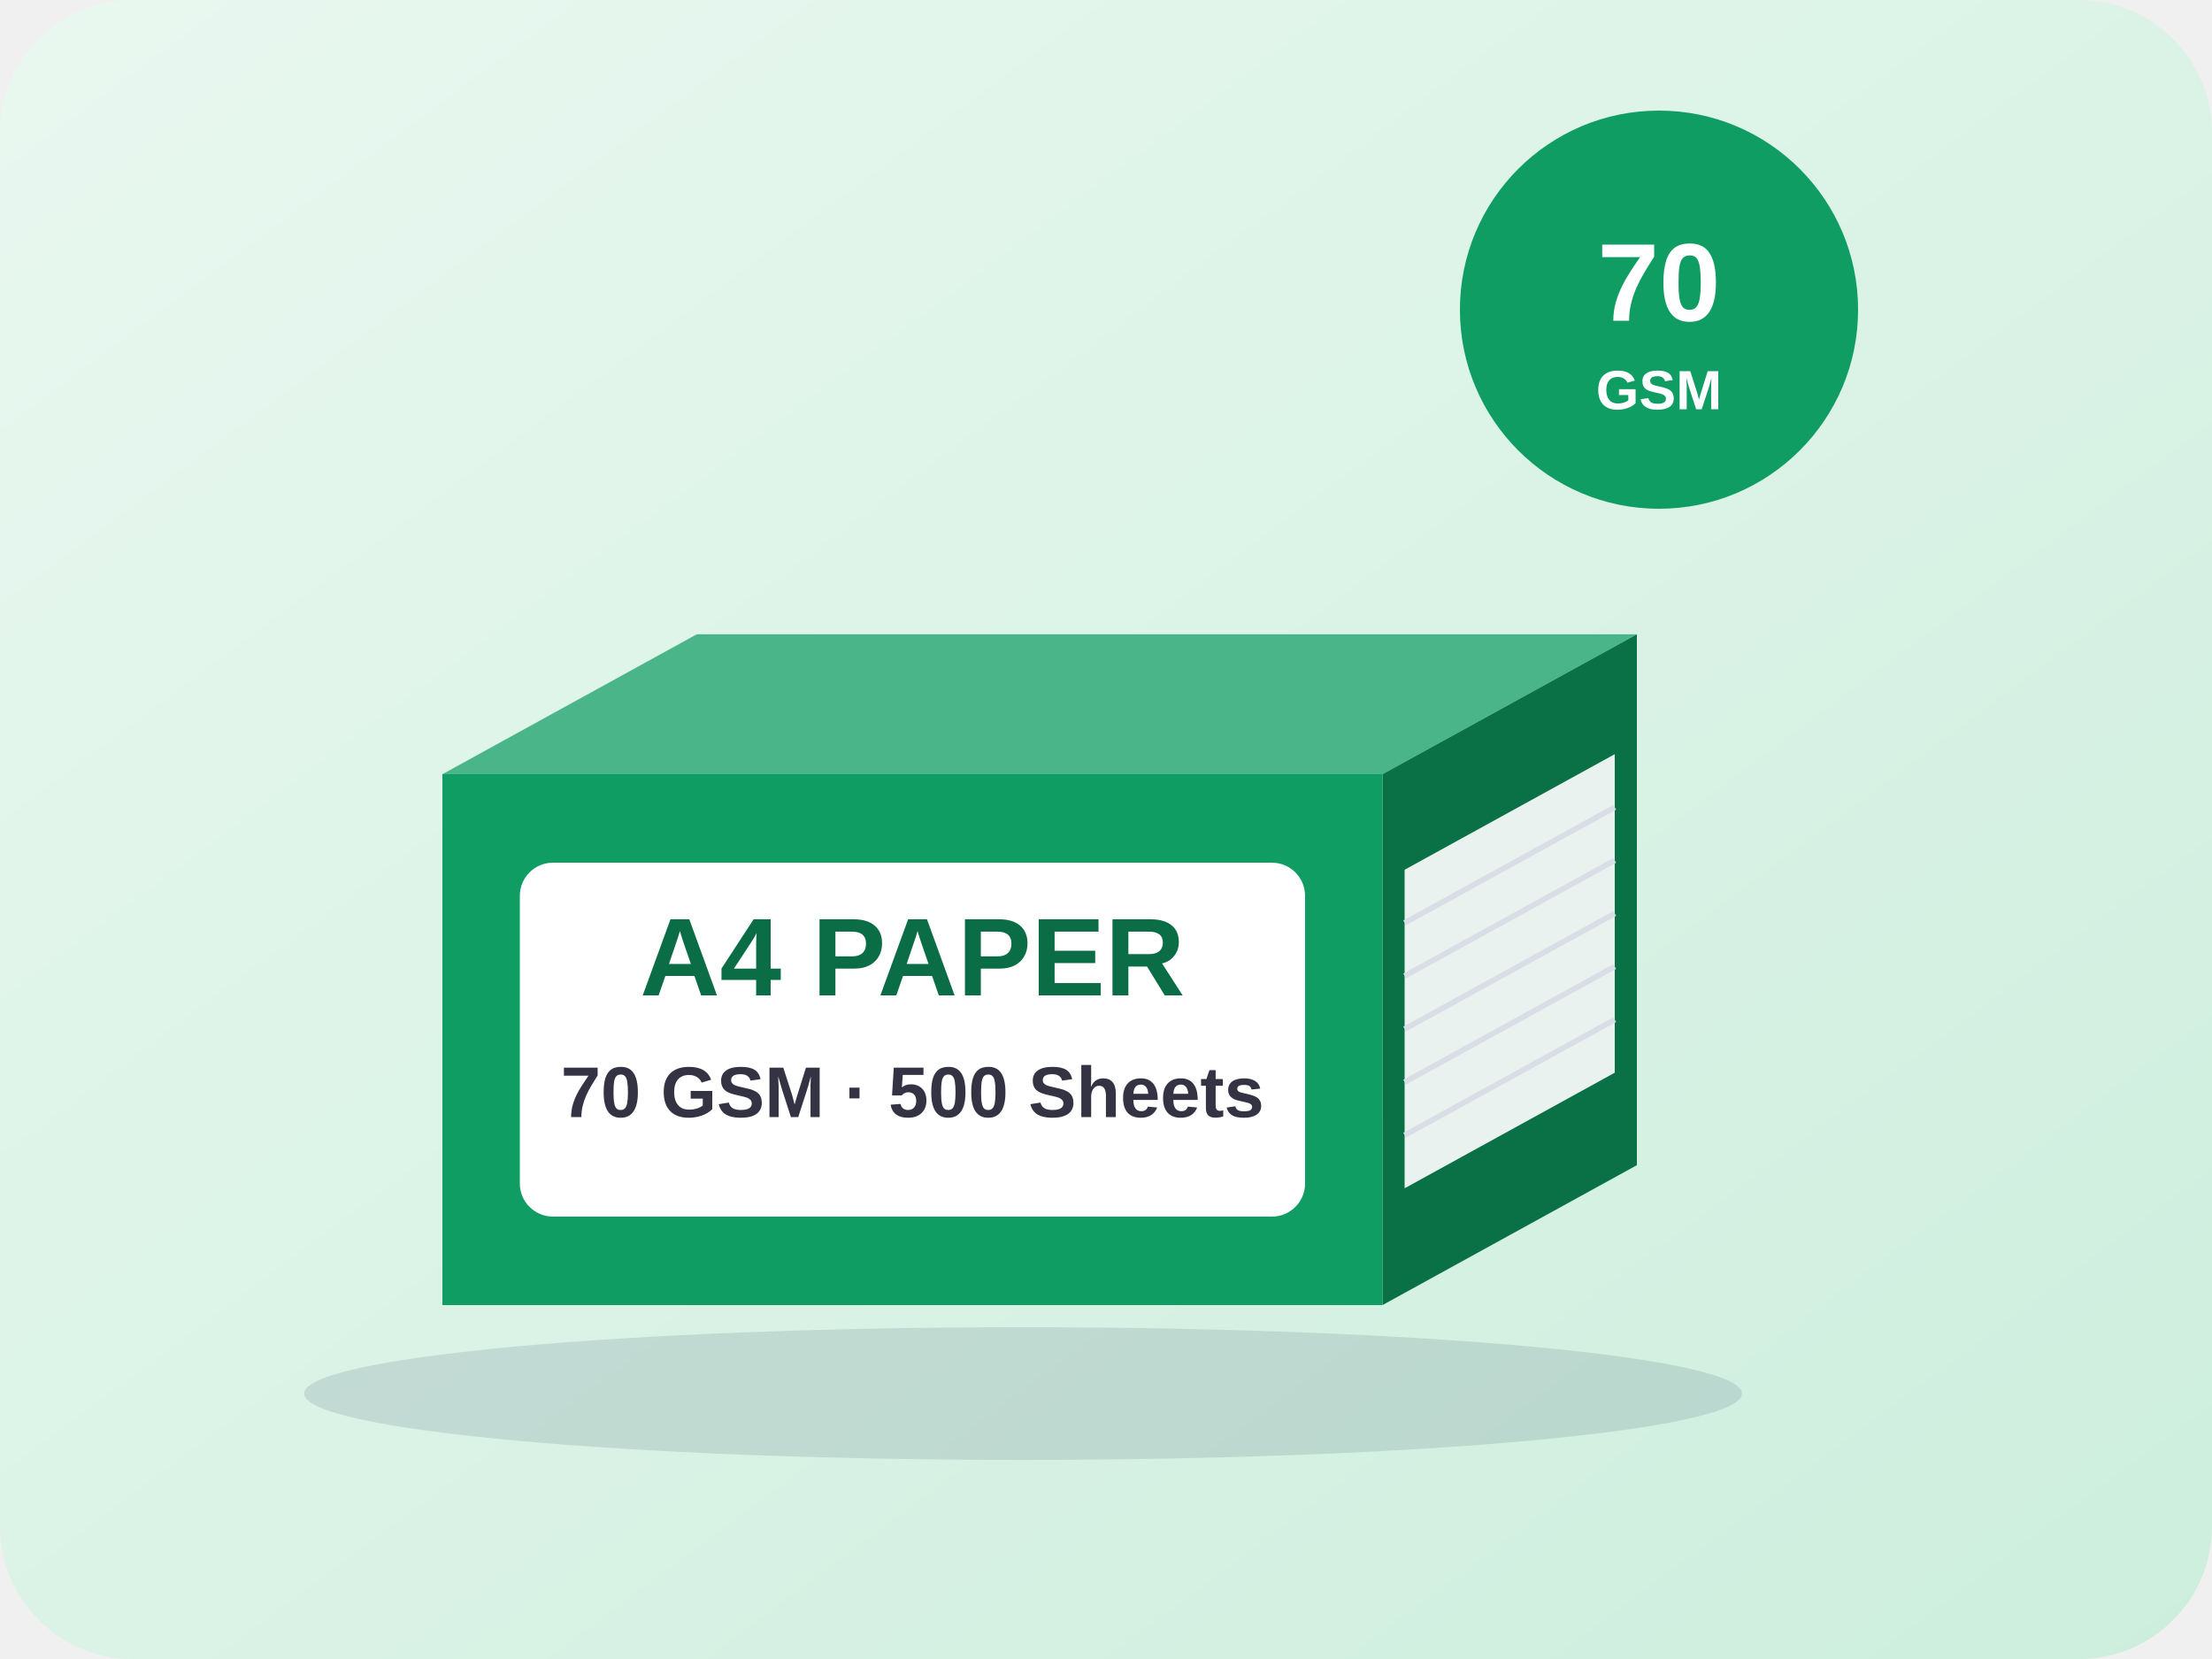
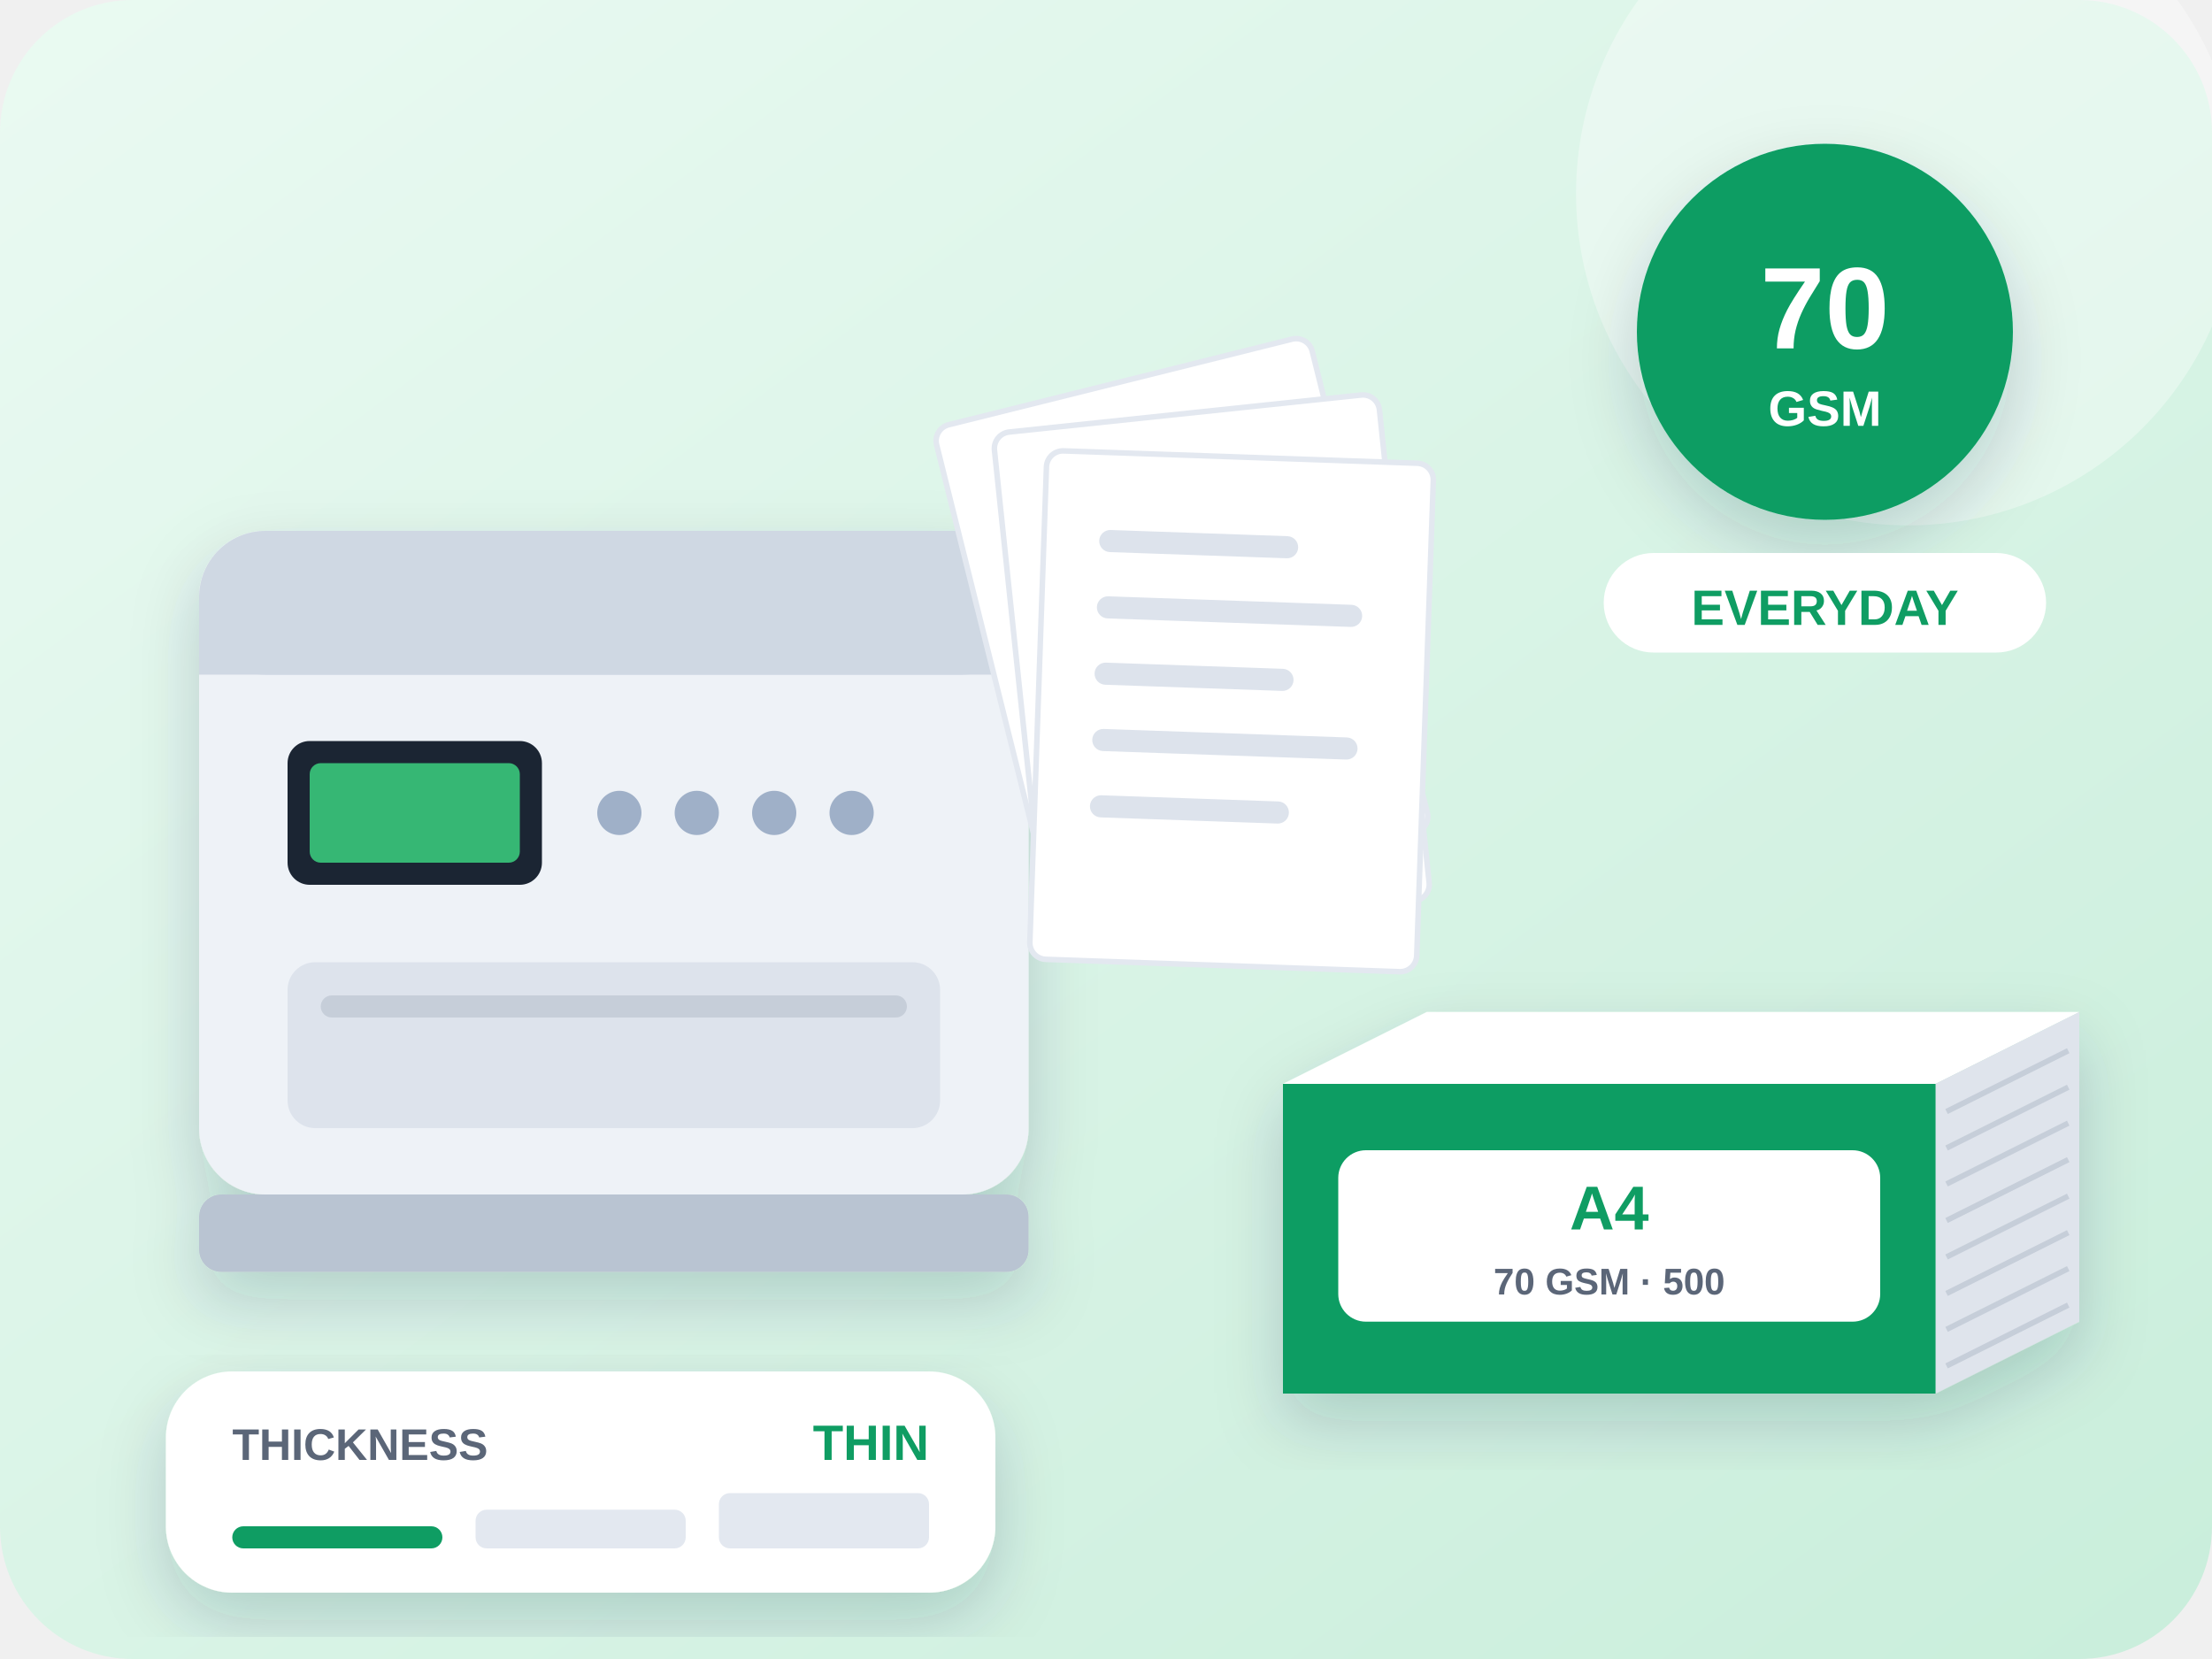
- <svg xmlns="http://www.w3.org/2000/svg" viewBox="0 0 400 300" role="img" aria-label="A4 paper ream, 70 GSM">
+ <svg xmlns="http://www.w3.org/2000/svg" viewBox="0 0 400 300" role="img" aria-label="70 GSM A4 paper for everyday photocopies, with a photocopier">
  <defs>
-     <linearGradient id="g70" x1="0" y1="0" x2="1" y2="1">
-       <stop offset="0" stop-color="#e9f8f0" />
-       <stop offset="1" stop-color="#cdeedd" />
+     <linearGradient id="bg" x1="0" y1="0" x2="1" y2="1">
+       <stop offset="0" stop-color="#eafaf2" />
+       <stop offset="1" stop-color="#c9eedb" />
    </linearGradient>
+     <filter id="sh" x="-20%" y="-20%" width="140%" height="140%">
+       <feDropShadow dx="0" dy="5" stdDeviation="6" flood-color="#0a2547" flood-opacity="0.18" />
+     </filter>
  </defs>
-   <rect width="400" height="300" rx="24" fill="url(#g70)" />
-   <ellipse cx="185" cy="252" rx="130" ry="12" fill="#0a2547" opacity="0.12" />
-   <path d="M80,140 l46,-25.3 h170 l-46,25.3 z" fill="#4bb58a" />
-   <path d="M250,140 l46,-25.3 v96 l-46,25.3 z" fill="#0a7147" />
-   <rect x="80" y="140" width="170" height="96" fill="#0f9d63" />
-   <rect x="94" y="156" width="142" height="64" rx="6" fill="#fff" />
-   <text x="165.0" y="180" text-anchor="middle" font-family="Poppins,Arial,sans-serif" font-size="20" font-weight="800" fill="#0a6d45">A4 PAPER</text>
-   <text x="165.0" y="202" text-anchor="middle" font-family="Poppins,Arial,sans-serif" font-size="13" font-weight="600" fill="#334">70 GSM · 500 Sheets</text>
-   <path d="M254,157.28 l38,-20.9 v57.6 l-38,20.9 z" fill="#fdfdfd" opacity="0.92" />
-   <path d="M254,166.88 l38,-20.9" stroke="#d9dee6" stroke-width="1" />
-   <path d="M254,176.48 l38,-20.9" stroke="#d9dee6" stroke-width="1" />
-   <path d="M254,186.08 l38,-20.9" stroke="#d9dee6" stroke-width="1" />
-   <path d="M254,195.68 l38,-20.9" stroke="#d9dee6" stroke-width="1" />
-   <path d="M254,205.28 l38,-20.9" stroke="#d9dee6" stroke-width="1" />
-   <circle cx="300" cy="56" r="36" fill="#0f9d63" />
-   <text x="300" y="58" text-anchor="middle" font-family="Poppins,Arial,sans-serif" font-size="20" font-weight="800" fill="#fff">70</text>
-   <text x="300" y="74" text-anchor="middle" font-family="Poppins,Arial,sans-serif" font-size="10" font-weight="600" fill="#fff">GSM</text>
+   <rect width="400" height="300" rx="24" fill="url(#bg)" />
+   <circle cx="345" cy="35" r="60" fill="#fff" opacity="0.35" />
+   <g filter="url(#sh)">
+     <rect x="36" y="96" width="150" height="120" rx="12" fill="#eef2f7" />
+     <rect x="36" y="96" width="150" height="26" rx="12" fill="#cfd8e3" />
+     <rect x="36" y="110" width="150" height="12" fill="#cfd8e3" />
+     <rect x="36" y="216" width="150" height="14" rx="4" fill="#b9c4d2" />
+   </g>
+   <rect x="52" y="134" width="46" height="26" rx="4" fill="#1b2533" />
+   <rect x="56" y="138" width="38" height="18" rx="2" fill="#3ddc84" opacity="0.8" />
+   <circle cx="112" cy="147" r="4" fill="#9fb0c8" />
+   <circle cx="126" cy="147" r="4" fill="#9fb0c8" />
+   <circle cx="140" cy="147" r="4" fill="#9fb0c8" />
+   <circle cx="154" cy="147" r="4" fill="#9fb0c8" />
+   <rect x="52" y="174" width="118" height="30" rx="5" fill="#dde3ec" />
+   <rect x="58" y="180" width="106" height="4" rx="2" fill="#c6ced9" />
+   <g transform="rotate(-14 205 120)">
+     <rect x="180" y="70" width="70" height="92" rx="3" fill="#fff" stroke="#e3e8f0" />
+     <rect x="190" y="84" width="36" height="4" rx="2" fill="#dde3ec" />
+     <rect x="190" y="96" width="48" height="4" rx="2" fill="#dde3ec" />
+     <rect x="190" y="108" width="36" height="4" rx="2" fill="#dde3ec" />
+     <rect x="190" y="120" width="48" height="4" rx="2" fill="#dde3ec" />
+     <rect x="190" y="132" width="36" height="4" rx="2" fill="#dde3ec" />
+   </g>
+   <g transform="rotate(-6 205 120)">
+     <rect x="184" y="76" width="70" height="92" rx="3" fill="#fff" stroke="#e3e8f0" />
+     <rect x="194" y="90" width="36" height="4" rx="2" fill="#dde3ec" />
+     <rect x="194" y="102" width="48" height="4" rx="2" fill="#dde3ec" />
+     <rect x="194" y="114" width="36" height="4" rx="2" fill="#dde3ec" />
+     <rect x="194" y="126" width="48" height="4" rx="2" fill="#dde3ec" />
+     <rect x="194" y="138" width="36" height="4" rx="2" fill="#dde3ec" />
+   </g>
+   <g transform="rotate(2 205 120)">
+     <rect x="188" y="82" width="70" height="92" rx="3" fill="#fff" stroke="#e3e8f0" />
+     <rect x="198" y="96" width="36" height="4" rx="2" fill="#dde3ec" />
+     <rect x="198" y="108" width="48" height="4" rx="2" fill="#dde3ec" />
+     <rect x="198" y="120" width="36" height="4" rx="2" fill="#dde3ec" />
+     <rect x="198" y="132" width="48" height="4" rx="2" fill="#dde3ec" />
+     <rect x="198" y="144" width="36" height="4" rx="2" fill="#dde3ec" />
+   </g>
+   <g filter="url(#sh)">
+     <path d="M232,196 l26,-13.0 h118 l-26,13.0 z" fill="#fff" />
+     <path d="M350,196 l26,-13.0 v56 l-26,13.0 z" fill="#dfe4ec" />
+     <rect x="232" y="196" width="118" height="56" fill="#0f9d63" />
+   </g>
+   <path d="M352,201.0 l22,-11.0" stroke="#c6ced9" stroke-width="1" />
+   <path d="M352,207.6 l22,-11.0" stroke="#c6ced9" stroke-width="1" />
+   <path d="M352,214.1 l22,-11.0" stroke="#c6ced9" stroke-width="1" />
+   <path d="M352,220.7 l22,-11.0" stroke="#c6ced9" stroke-width="1" />
+   <path d="M352,227.3 l22,-11.0" stroke="#c6ced9" stroke-width="1" />
+   <path d="M352,233.9 l22,-11.0" stroke="#c6ced9" stroke-width="1" />
+   <path d="M352,240.4 l22,-11.0" stroke="#c6ced9" stroke-width="1" />
+   <path d="M352,247.0 l22,-11.0" stroke="#c6ced9" stroke-width="1" />
+   <rect x="242" y="208" width="98" height="31" rx="5" fill="#fff" />
+   <text x="291.0" y="222.32" text-anchor="middle" font-family="Poppins,Arial,sans-serif" font-size="11.2" font-weight="800" fill="#0f9d63">A4</text>
+   <text x="291.0" y="234.08" text-anchor="middle" font-family="Poppins,Arial,sans-serif" font-size="6.72" font-weight="600" fill="#5b6678">70 GSM · 500</text>
+   <circle cx="330" cy="60" r="34" fill="#0f9d63" filter="url(#sh)" />
+   <text x="330" y="63" text-anchor="middle" font-family="Poppins,Arial,sans-serif" font-size="21" font-weight="800" fill="#fff">70</text>
+   <text x="330" y="77" text-anchor="middle" font-family="Poppins,Arial,sans-serif" font-size="9" font-weight="700" fill="#fff">GSM</text>
+   <rect x="290" y="100" width="80" height="18" rx="9" fill="#fff" />
+   <text x="330" y="113" text-anchor="middle" font-family="Poppins,Arial,sans-serif" font-size="9" font-weight="800" fill="#0f9d63">EVERYDAY</text>
+   <rect x="30" y="248" width="150" height="40" rx="12" fill="#fff" filter="url(#sh)" />
+   <text x="42" y="264" text-anchor="start" font-family="Poppins,Arial,sans-serif" font-size="8" font-weight="700" fill="#5b6678">THICKNESS</text>
+   <text x="168" y="264" text-anchor="end" font-family="Poppins,Arial,sans-serif" font-size="9" font-weight="800" fill="#0f9d63">THIN</text>
+   <rect x="42" y="276" width="38" height="4" rx="2" fill="#0f9d63" />
+   <rect x="86" y="273" width="38" height="7" rx="2" fill="#e3e8f0" />
+   <rect x="130" y="270" width="38" height="10" rx="2" fill="#e3e8f0" />
</svg>
